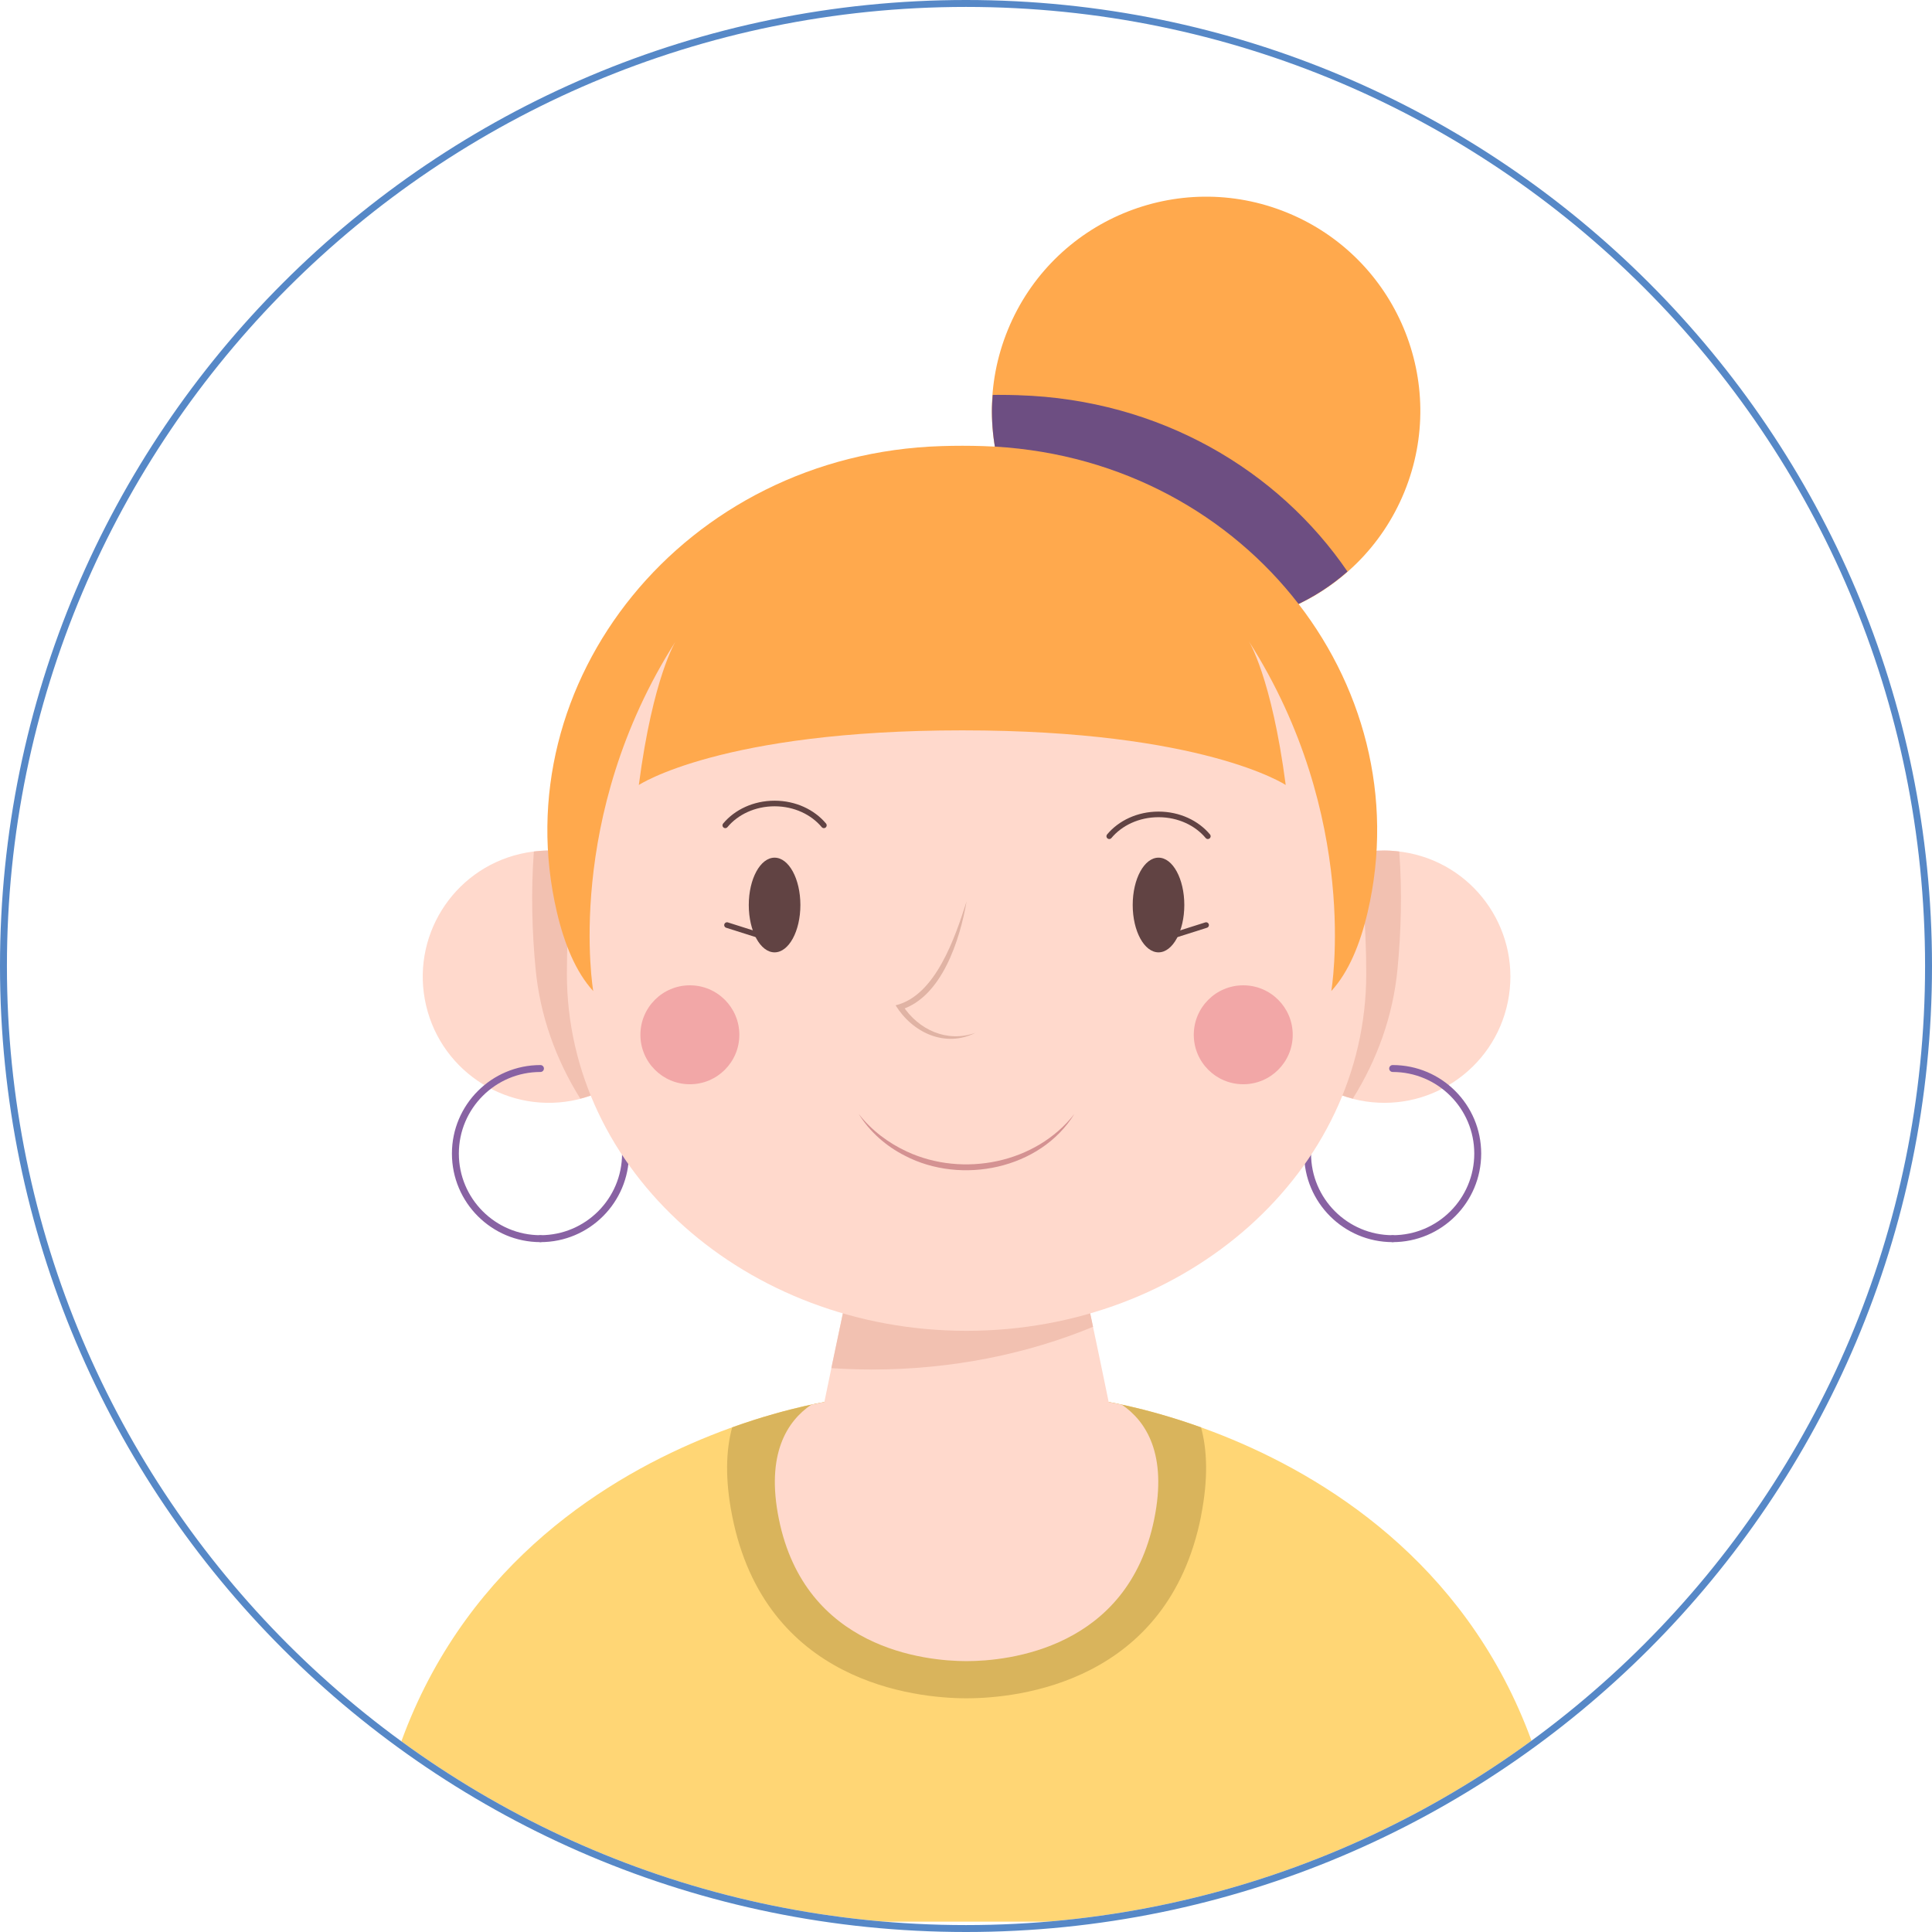
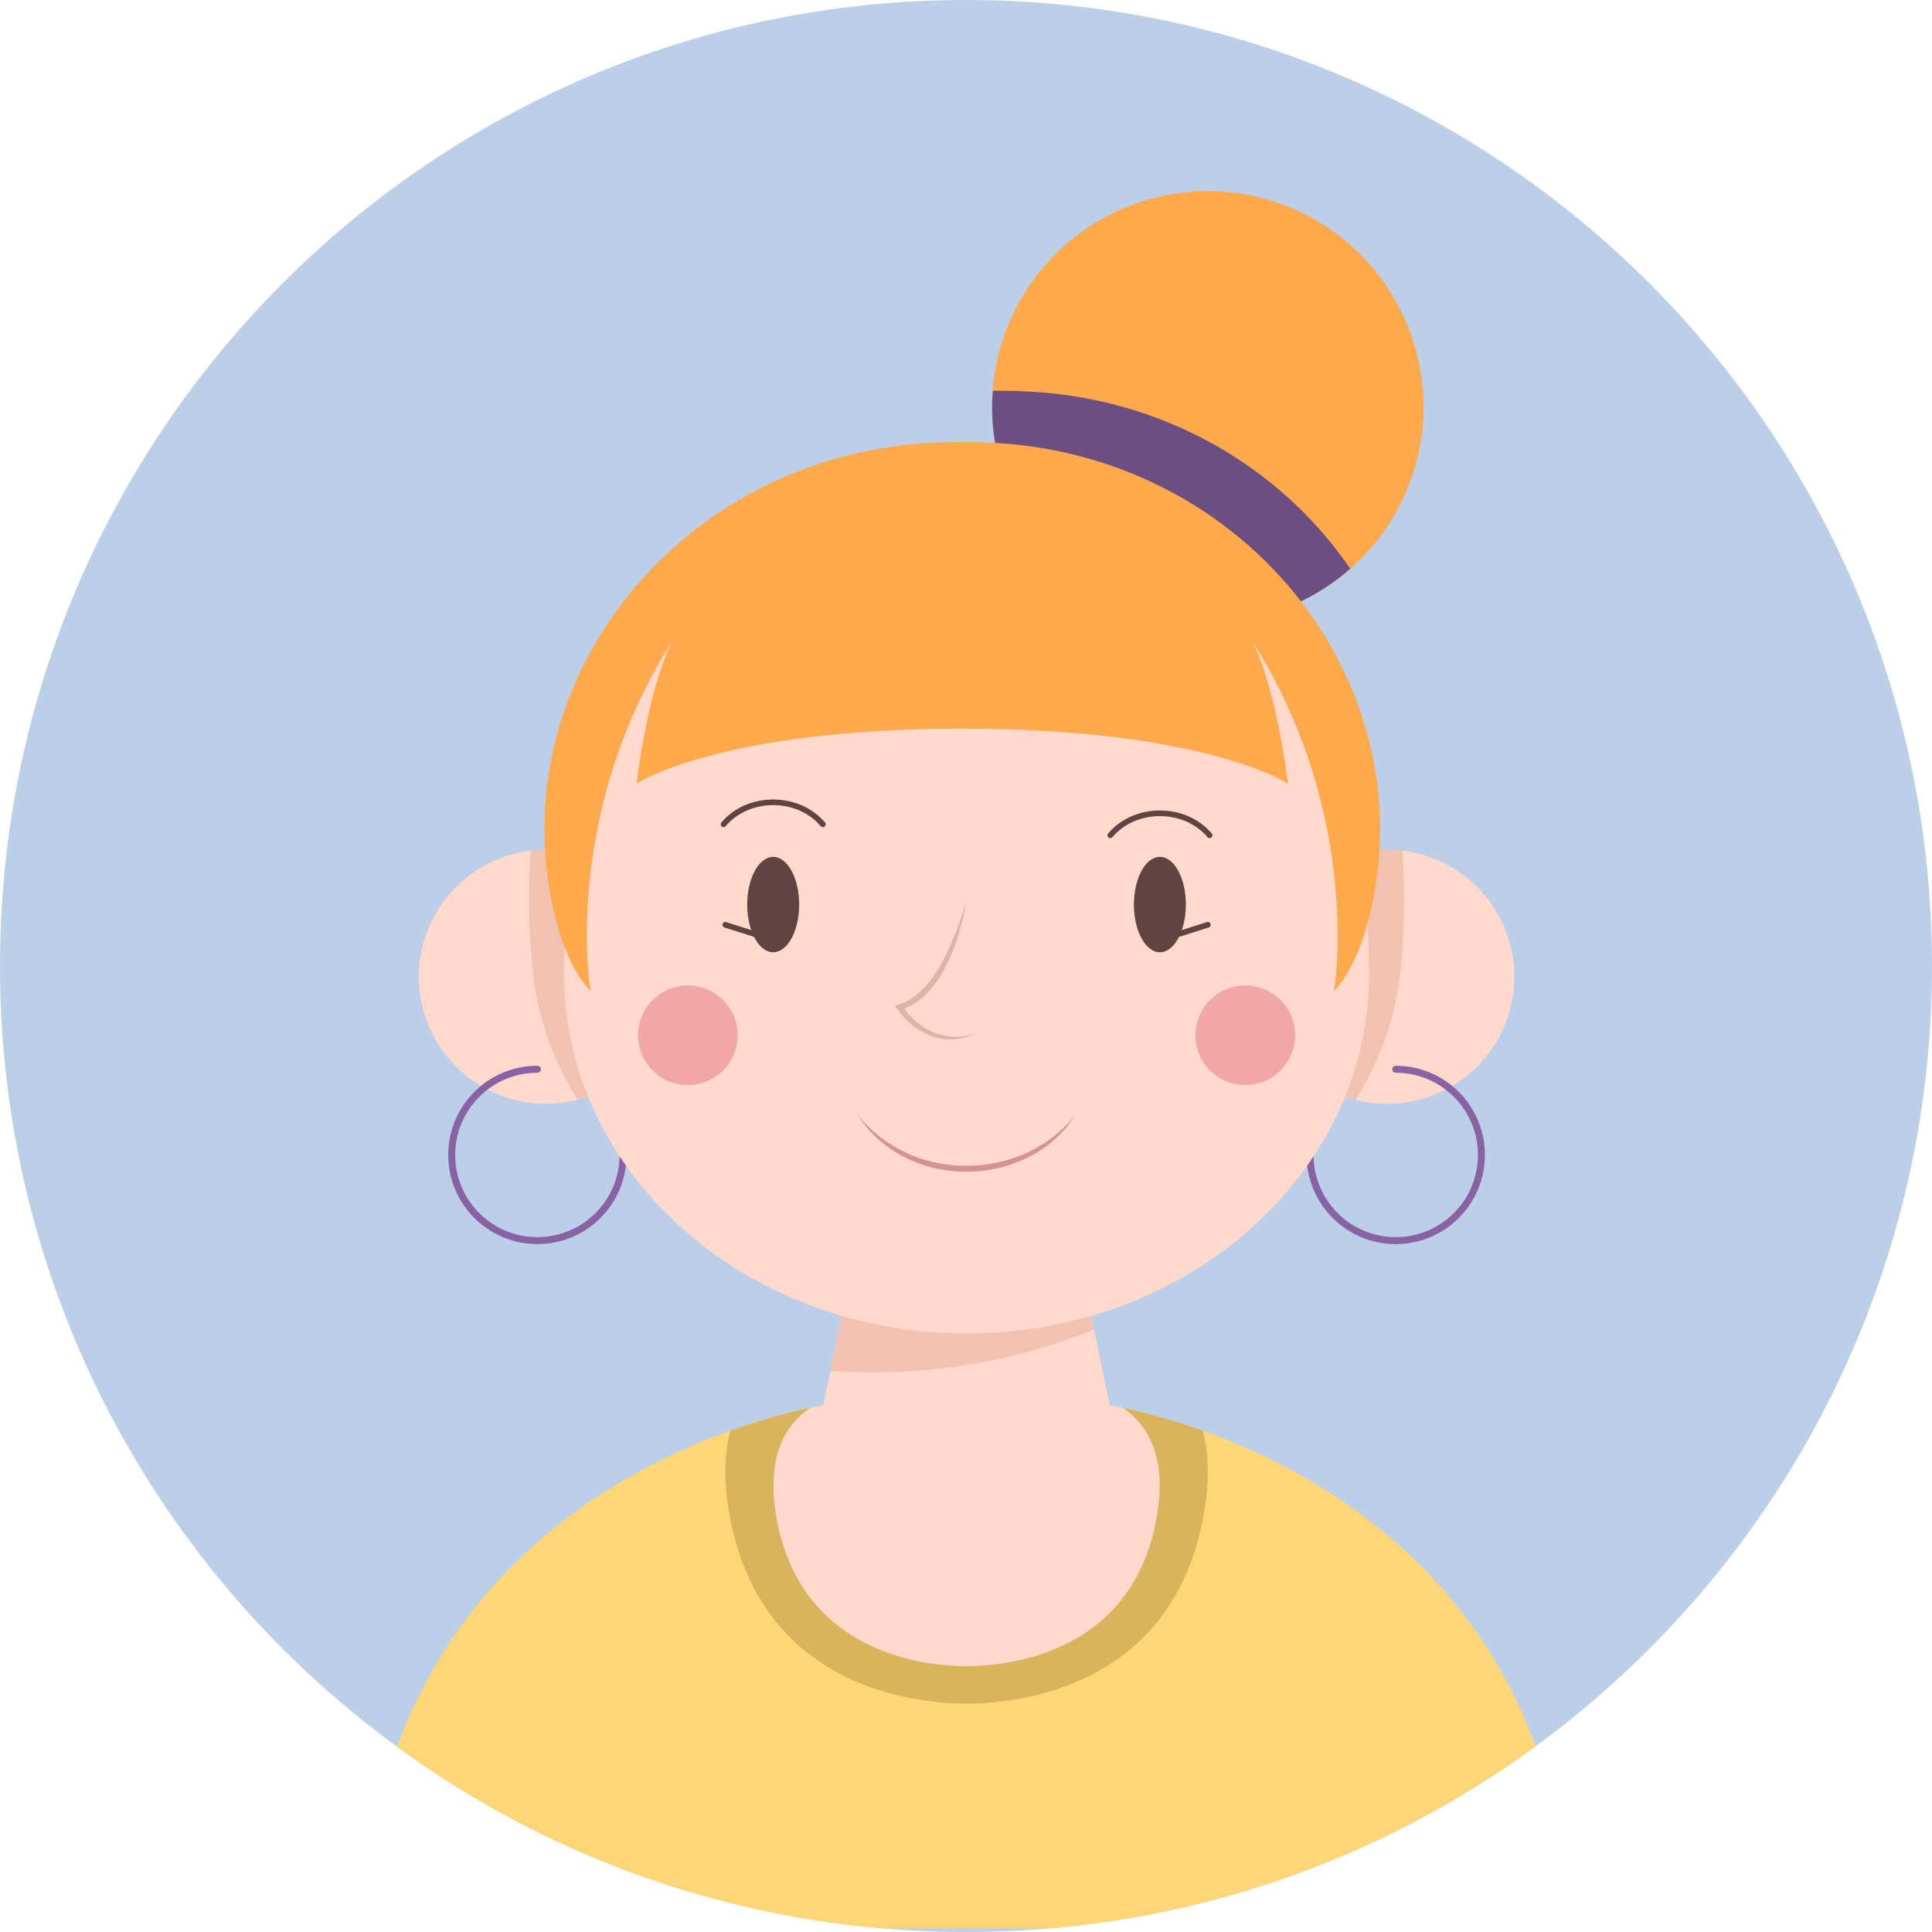
- <svg xmlns="http://www.w3.org/2000/svg" width="279" height="279" viewBox="0 0 279 279" fill="none">
-   <mask id="mask0_354_214" style="mask-type:alpha" maskUnits="userSpaceOnUse" x="1" y="1" width="277" height="277">
-     <circle cx="139.5" cy="139.5" r="138.5" fill="#D9D9D9" />
+ <svg xmlns="http://www.w3.org/2000/svg" width="277" height="277" viewBox="0 0 277 277" fill="none">
+   <circle cx="138.5" cy="138.5" r="138.5" fill="#BBCFE9" />
+   <mask id="mask0_354_214" style="mask-type:alpha" maskUnits="userSpaceOnUse" x="0" y="0" width="277" height="277">
+     <circle cx="138.5" cy="138.5" r="138.5" fill="#D9D9D9" />
  </mask>
  <g mask="url(#mask0_354_214)">
-     <path d="M139.581 277.508H53C55.926 210.791 120.352 202.253 120.352 202.253L139.581 203.191L158.809 202.253C158.809 202.253 223.236 210.791 226.162 277.508H139.581Z" fill="#FFD675" />
-     <path d="M173.443 218.906C174.497 213.563 174.333 209.392 173.443 206.127C164.915 203.069 158.815 202.253 158.815 202.253L139.586 203.191L120.358 202.253C120.358 202.253 114.252 203.069 105.73 206.127C104.839 209.392 104.675 213.563 105.73 218.906C110.489 242.962 132.108 245.252 139.591 245.252C147.075 245.252 168.694 242.962 173.453 218.906H173.443Z" fill="#D9B45C" />
-     <path d="M166.679 219.388C168.587 210.002 165.524 205.247 161.994 202.841C159.991 202.417 158.809 202.253 158.809 202.253L139.581 203.191L120.352 202.253C120.352 202.253 119.17 202.417 117.167 202.841C113.637 205.247 110.574 210.002 112.482 219.388C116.287 238.102 133.592 239.883 139.581 239.883C145.57 239.883 162.869 238.102 166.679 219.388Z" fill="#FFD9CC" />
-     <path d="M139.581 222.282C126.893 222.282 115.874 217.967 118.339 205.878C120.808 193.794 124.688 175.663 124.688 175.663L139.576 177.391L154.463 175.663C154.463 175.663 158.343 193.789 160.813 205.878C163.283 217.962 152.259 222.282 139.57 222.282H139.581Z" fill="#FFD9CC" />
-     <path d="M125.849 197.769C123.893 197.769 121.964 197.695 120.056 197.573C122.282 186.899 124.688 175.668 124.688 175.668L139.576 177.396L154.463 175.668C154.463 175.668 156.053 183.093 157.845 191.605C148.395 195.516 137.487 197.774 125.843 197.774L125.849 197.769Z" fill="#F2C1B1" />
-     <path d="M78.048 154.304C84.832 154.304 90.333 159.805 90.333 166.589C90.333 173.373 84.832 178.875 78.048 178.875" stroke="#8862A3" stroke-linecap="round" stroke-linejoin="round" />
-     <path d="M83.427 158.774C93.218 156.474 99.29 146.672 96.99 136.881C94.69 127.09 84.888 121.018 75.097 123.318C65.306 125.618 59.234 135.42 61.534 145.211C63.834 155.002 73.636 161.074 83.427 158.774Z" fill="#FFD9CC" />
-     <path d="M78.048 178.875C71.264 178.875 65.763 173.373 65.763 166.589C65.763 159.805 71.264 154.304 78.048 154.304" stroke="#8862A3" stroke-linecap="round" stroke-linejoin="round" />
-     <path d="M97.478 141.038C97.478 149.528 91.663 156.636 83.803 158.655C80.263 152.989 77.995 146.682 77.348 139.957C76.834 134.593 76.664 128.821 77.094 122.965C77.809 122.88 78.53 122.822 79.267 122.822C89.326 122.822 97.478 130.973 97.478 141.033V141.038Z" fill="#F2C1B1" />
-     <path d="M201.114 154.304C194.33 154.304 188.828 159.805 188.828 166.589C188.828 173.373 194.33 178.875 201.114 178.875" stroke="#8862A3" stroke-linecap="round" stroke-linejoin="round" />
-     <path d="M217.751 144.664C219.749 134.807 213.379 125.197 203.522 123.198C193.665 121.2 184.054 127.571 182.056 137.428C180.057 147.285 186.428 156.896 196.285 158.894C206.142 160.892 215.753 154.521 217.751 144.664Z" fill="#FFD9CC" />
-     <path d="M201.113 178.875C207.897 178.875 213.399 173.373 213.399 166.589C213.399 159.805 207.897 154.304 201.113 154.304" stroke="#8862A3" stroke-linecap="round" stroke-linejoin="round" />
-     <path d="M181.684 141.038C181.684 149.528 187.498 156.636 195.358 158.655C198.898 152.989 201.166 146.682 201.813 139.957C202.327 134.593 202.497 128.821 202.067 122.965C201.352 122.88 200.631 122.822 199.894 122.822C189.835 122.822 181.684 130.973 181.684 141.033V141.038Z" fill="#F2C1B1" />
-     <path d="M202.8 71.052C209.269 55.241 201.695 37.18 185.885 30.712C170.074 24.244 152.013 31.817 145.545 47.628C139.077 63.438 146.65 81.499 162.461 87.967C178.271 94.436 196.332 86.862 202.8 71.052Z" fill="#FFA94D" />
-     <path d="M147.123 57.07C146.137 57.038 145.13 57.022 144.112 57.022C143.858 57.022 143.614 57.033 143.36 57.033C143.301 57.796 143.243 58.559 143.243 59.338C143.243 76.42 157.092 90.269 174.174 90.269C178.605 90.269 182.802 89.32 186.613 87.646C185.94 85.95 185.484 85.24 185.484 85.24C185.972 85.997 186.433 86.761 186.883 87.519C189.708 86.241 192.295 84.556 194.59 82.537C184.62 67.935 167.533 57.706 147.117 57.075L147.123 57.07Z" fill="#6D4E82" />
-     <path d="M81.864 140.635C81.864 169.101 107.707 192.183 139.581 192.183C171.455 192.183 197.298 169.107 197.298 140.635C197.298 112.163 188.066 75.737 139.581 75.737C91.097 75.737 81.864 112.163 81.864 140.635Z" fill="#FFD9CC" />
-     <path d="M138.956 64.373C139.973 64.373 140.975 64.389 141.966 64.421C179.114 65.566 205.296 98.479 197.5 131.731C196.429 136.305 194.77 140.37 192.253 143.121C192.253 143.121 196.583 118.036 180.333 92.585C180.333 92.585 183.619 97.726 185.67 113.361C185.67 113.361 173.803 105.47 138.961 105.47C104.119 105.47 92.252 113.361 92.252 113.361C94.303 97.726 97.589 92.585 97.589 92.585C81.339 118.036 85.669 143.121 85.669 143.121C83.152 140.37 81.493 136.305 80.422 131.731C72.626 98.479 98.808 65.566 135.956 64.421C136.942 64.389 137.949 64.373 138.966 64.373H138.956Z" fill="#FFA94D" />
-     <path d="M139.581 130.189C138.627 135.674 136.03 143.985 130.105 145.813L130.349 145.198C132.644 148.728 136.778 150.615 140.869 149.147C136.497 151.352 131.78 149.136 129.331 145.177C135.119 143.799 137.944 135.303 139.576 130.194L139.581 130.189Z" fill="#E0B3A4" />
-     <path d="M155.152 160.865C150.234 168.847 138.823 171.142 130.698 166.907C127.963 165.529 125.589 163.436 124.004 160.865C125.864 163.24 128.308 165.073 130.989 166.308C139.082 170.05 149.582 168.01 155.152 160.865Z" fill="#D49292" />
-     <path d="M179.538 156.577C183.484 156.577 186.682 153.379 186.682 149.433C186.682 145.487 183.484 142.289 179.538 142.289C175.592 142.289 172.394 145.487 172.394 149.433C172.394 153.379 175.592 156.577 179.538 156.577Z" fill="#F2A7A7" />
-     <path d="M99.625 156.577C103.571 156.577 106.769 153.379 106.769 149.433C106.769 145.487 103.571 142.289 99.625 142.289C95.679 142.289 92.481 145.487 92.481 149.433C92.481 153.379 95.679 156.577 99.625 156.577Z" fill="#F2A7A7" />
-     <path d="M160.188 120.76C161.772 118.863 164.353 117.607 167.305 117.607C170.257 117.607 172.839 118.863 174.423 120.76" stroke="#614343" stroke-width="0.81" stroke-linecap="round" stroke-linejoin="round" />
-     <path d="M104.739 119.186C106.324 117.289 108.905 116.032 111.857 116.032C114.809 116.032 117.39 117.289 118.975 119.186" stroke="#614343" stroke-width="0.81" stroke-linecap="round" stroke-linejoin="round" />
-     <path d="M167.306 135.77L174.174 133.591" stroke="#614343" stroke-width="0.81" stroke-linecap="round" stroke-linejoin="round" />
-     <path d="M163.574 130.692C163.574 134.466 165.244 137.529 167.3 137.529C169.357 137.529 171.026 134.471 171.026 130.692C171.026 126.913 169.357 123.855 167.3 123.855C165.244 123.855 163.574 126.913 163.574 130.692Z" fill="#614343" />
-     <path d="M111.857 135.77L104.988 133.591" stroke="#614343" stroke-width="0.81" stroke-linecap="round" stroke-linejoin="round" />
-     <path d="M111.857 137.529C113.915 137.529 115.583 134.468 115.583 130.692C115.583 126.916 113.915 123.855 111.857 123.855C109.799 123.855 108.131 126.916 108.131 130.692C108.131 134.468 109.799 137.529 111.857 137.529Z" fill="#614343" />
+     <path d="M138.581 276.508H52C54.926 209.791 119.352 201.253 119.352 201.253L138.581 202.191L157.809 201.253C157.809 201.253 222.236 209.791 225.162 276.508H138.581Z" fill="#FFD675" />
+     <path d="M172.443 217.906C173.497 212.563 173.333 208.392 172.443 205.127C163.915 202.069 157.815 201.253 157.815 201.253L138.586 202.191L119.358 201.253C119.358 201.253 113.252 202.069 104.73 205.127C103.839 208.392 103.675 212.563 104.73 217.906C109.489 241.962 131.108 244.252 138.591 244.252C146.075 244.252 167.694 241.962 172.453 217.906H172.443Z" fill="#D9B45C" />
+     <path d="M165.679 218.388C167.587 209.002 164.524 204.247 160.994 201.841C158.991 201.417 157.809 201.253 157.809 201.253L138.581 202.191L119.352 201.253C119.352 201.253 118.17 201.417 116.167 201.841C112.637 204.247 109.574 209.002 111.482 218.388C115.287 237.102 132.592 238.883 138.581 238.883C144.57 238.883 161.869 237.102 165.679 218.388Z" fill="#FFD9CC" />
+     <path d="M138.581 221.282C125.893 221.282 114.874 216.967 117.339 204.878C119.808 192.794 123.688 174.663 123.688 174.663L138.576 176.391L153.463 174.663C153.463 174.663 157.343 192.789 159.813 204.878C162.283 216.962 151.259 221.282 138.57 221.282H138.581Z" fill="#FFD9CC" />
+     <path d="M124.849 196.769C122.893 196.769 120.964 196.695 119.056 196.573C121.282 185.899 123.688 174.668 123.688 174.668L138.576 176.396L153.463 174.668C153.463 174.668 155.053 182.093 156.845 190.605C147.395 194.516 136.487 196.774 124.843 196.774L124.849 196.769Z" fill="#F2C1B1" />
+     <path d="M77.048 153.304C83.832 153.304 89.333 158.805 89.333 165.589C89.333 172.373 83.832 177.875 77.048 177.875" stroke="#8862A3" stroke-linecap="round" stroke-linejoin="round" />
+     <path d="M82.427 157.774C92.218 155.474 98.29 145.672 95.99 135.881C93.69 126.09 83.888 120.018 74.097 122.318C64.306 124.618 58.234 134.42 60.534 144.211C62.834 154.002 72.636 160.074 82.427 157.774Z" fill="#FFD9CC" />
+     <path d="M77.048 177.875C70.264 177.875 64.763 172.373 64.763 165.589C64.763 158.805 70.264 153.304 77.048 153.304" stroke="#8862A3" stroke-linecap="round" stroke-linejoin="round" />
+     <path d="M96.478 140.038C96.478 148.528 90.663 155.636 82.803 157.655C79.263 151.989 76.995 145.682 76.348 138.957C75.834 133.593 75.664 127.821 76.094 121.965C76.809 121.88 77.53 121.822 78.267 121.822C88.326 121.822 96.478 129.973 96.478 140.033V140.038Z" fill="#F2C1B1" />
+     <path d="M200.114 153.304C193.33 153.304 187.828 158.805 187.828 165.589C187.828 172.373 193.33 177.875 200.114 177.875" stroke="#8862A3" stroke-linecap="round" stroke-linejoin="round" />
+     <path d="M216.751 143.664C218.749 133.807 212.379 124.197 202.522 122.198C192.665 120.2 183.054 126.571 181.056 136.428C179.057 146.285 185.428 155.896 195.285 157.894C205.142 159.892 214.753 153.521 216.751 143.664Z" fill="#FFD9CC" />
+     <path d="M200.113 177.875C206.897 177.875 212.399 172.373 212.399 165.589C212.399 158.805 206.897 153.304 200.113 153.304" stroke="#8862A3" stroke-linecap="round" stroke-linejoin="round" />
+     <path d="M180.684 140.038C180.684 148.528 186.498 155.636 194.358 157.655C197.898 151.989 200.166 145.682 200.813 138.957C201.327 133.593 201.497 127.821 201.067 121.965C200.352 121.88 199.631 121.822 198.894 121.822C188.835 121.822 180.684 129.973 180.684 140.033V140.038Z" fill="#F2C1B1" />
+     <path d="M201.8 70.052C208.269 54.241 200.695 36.18 184.885 29.712C169.074 23.244 151.013 30.817 144.545 46.628C138.077 62.438 145.65 80.499 161.461 86.967C177.271 93.436 195.332 85.862 201.8 70.052Z" fill="#FFA94D" />
+     <path d="M146.123 56.07C145.137 56.038 144.13 56.022 143.112 56.022C142.858 56.022 142.614 56.033 142.36 56.033C142.301 56.796 142.243 57.559 142.243 58.338C142.243 75.42 156.092 89.269 173.174 89.269C177.605 89.269 181.802 88.32 185.613 86.646C184.94 84.95 184.484 84.24 184.484 84.24C184.972 84.997 185.433 85.761 185.883 86.519C188.708 85.241 191.295 83.556 193.59 81.537C183.62 66.935 166.533 56.706 146.117 56.075L146.123 56.07Z" fill="#6D4E82" />
+     <path d="M80.864 139.635C80.864 168.101 106.707 191.183 138.581 191.183C170.455 191.183 196.298 168.107 196.298 139.635C196.298 111.163 187.066 74.737 138.581 74.737C90.097 74.737 80.864 111.163 80.864 139.635Z" fill="#FFD9CC" />
+     <path d="M137.956 63.373C138.973 63.373 139.975 63.389 140.966 63.421C178.114 64.566 204.296 97.479 196.5 130.731C195.429 135.305 193.77 139.37 191.253 142.121C191.253 142.121 195.583 117.036 179.333 91.585C179.333 91.585 182.619 96.726 184.67 112.361C184.67 112.361 172.803 104.47 137.961 104.47C103.119 104.47 91.252 112.361 91.252 112.361C93.303 96.726 96.589 91.585 96.589 91.585C80.339 117.036 84.669 142.121 84.669 142.121C82.152 139.37 80.493 135.305 79.422 130.731C71.626 97.479 97.808 64.566 134.956 63.421C135.942 63.389 136.949 63.373 137.966 63.373H137.956Z" fill="#FFA94D" />
+     <path d="M138.581 129.189C137.627 134.674 135.03 142.985 129.105 144.813L129.349 144.198C131.644 147.728 135.778 149.615 139.869 148.147C135.497 150.352 130.78 148.136 128.331 144.177C134.119 142.799 136.944 134.303 138.576 129.194L138.581 129.189Z" fill="#E0B3A4" />
+     <path d="M154.152 159.865C149.234 167.847 137.823 170.142 129.698 165.907C126.963 164.529 124.589 162.436 123.004 159.865C124.864 162.24 127.308 164.073 129.989 165.308C138.082 169.05 148.582 167.01 154.152 159.865Z" fill="#D49292" />
+     <path d="M178.538 155.577C182.484 155.577 185.682 152.379 185.682 148.433C185.682 144.487 182.484 141.289 178.538 141.289C174.592 141.289 171.394 144.487 171.394 148.433C171.394 152.379 174.592 155.577 178.538 155.577Z" fill="#F2A7A7" />
+     <path d="M98.625 155.577C102.571 155.577 105.769 152.379 105.769 148.433C105.769 144.487 102.571 141.289 98.625 141.289C94.679 141.289 91.481 144.487 91.481 148.433C91.481 152.379 94.679 155.577 98.625 155.577Z" fill="#F2A7A7" />
+     <path d="M159.188 119.76C160.772 117.863 163.353 116.607 166.305 116.607C169.257 116.607 171.839 117.863 173.423 119.76" stroke="#614343" stroke-width="0.81" stroke-linecap="round" stroke-linejoin="round" />
+     <path d="M103.739 118.186C105.324 116.289 107.905 115.032 110.857 115.032C113.809 115.032 116.39 116.289 117.975 118.186" stroke="#614343" stroke-width="0.81" stroke-linecap="round" stroke-linejoin="round" />
+     <path d="M166.306 134.77L173.174 132.591" stroke="#614343" stroke-width="0.81" stroke-linecap="round" stroke-linejoin="round" />
+     <path d="M162.574 129.692C162.574 133.466 164.244 136.529 166.3 136.529C168.357 136.529 170.026 133.471 170.026 129.692C170.026 125.913 168.357 122.855 166.3 122.855C164.244 122.855 162.574 125.913 162.574 129.692Z" fill="#614343" />
+     <path d="M110.857 134.77L103.988 132.591" stroke="#614343" stroke-width="0.81" stroke-linecap="round" stroke-linejoin="round" />
+     <path d="M110.857 136.529C112.915 136.529 114.583 133.468 114.583 129.692C114.583 125.916 112.915 122.855 110.857 122.855C108.799 122.855 107.131 125.916 107.131 129.692C107.131 133.468 108.799 136.529 110.857 136.529Z" fill="#614343" />
  </g>
-   <circle cx="139.5" cy="139.5" r="139" stroke="#5688C7" />
</svg>
